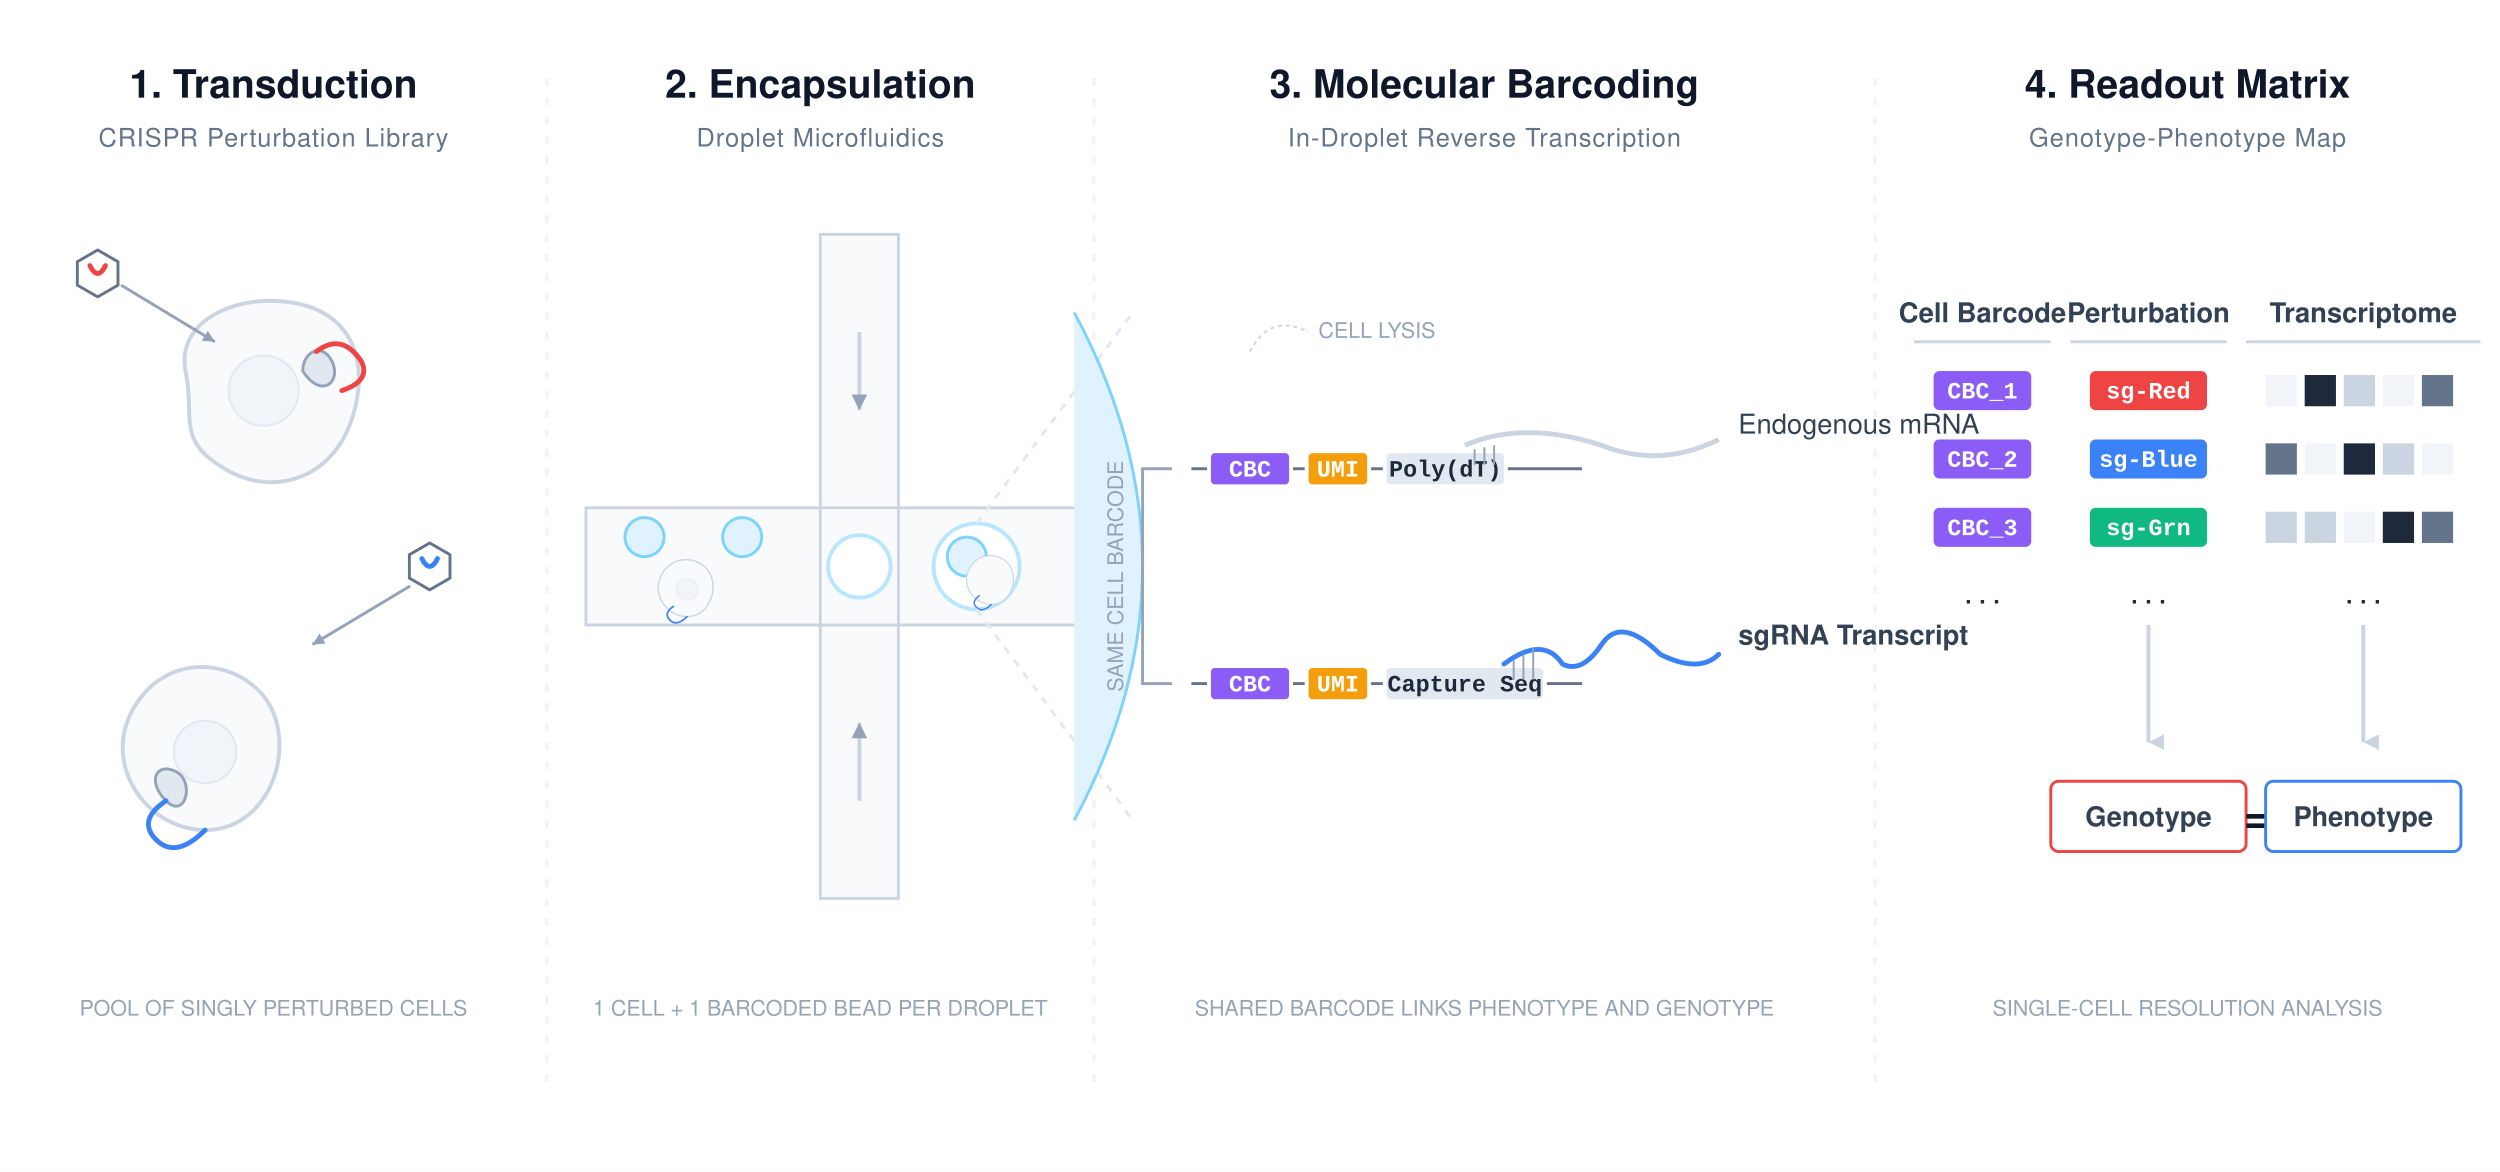
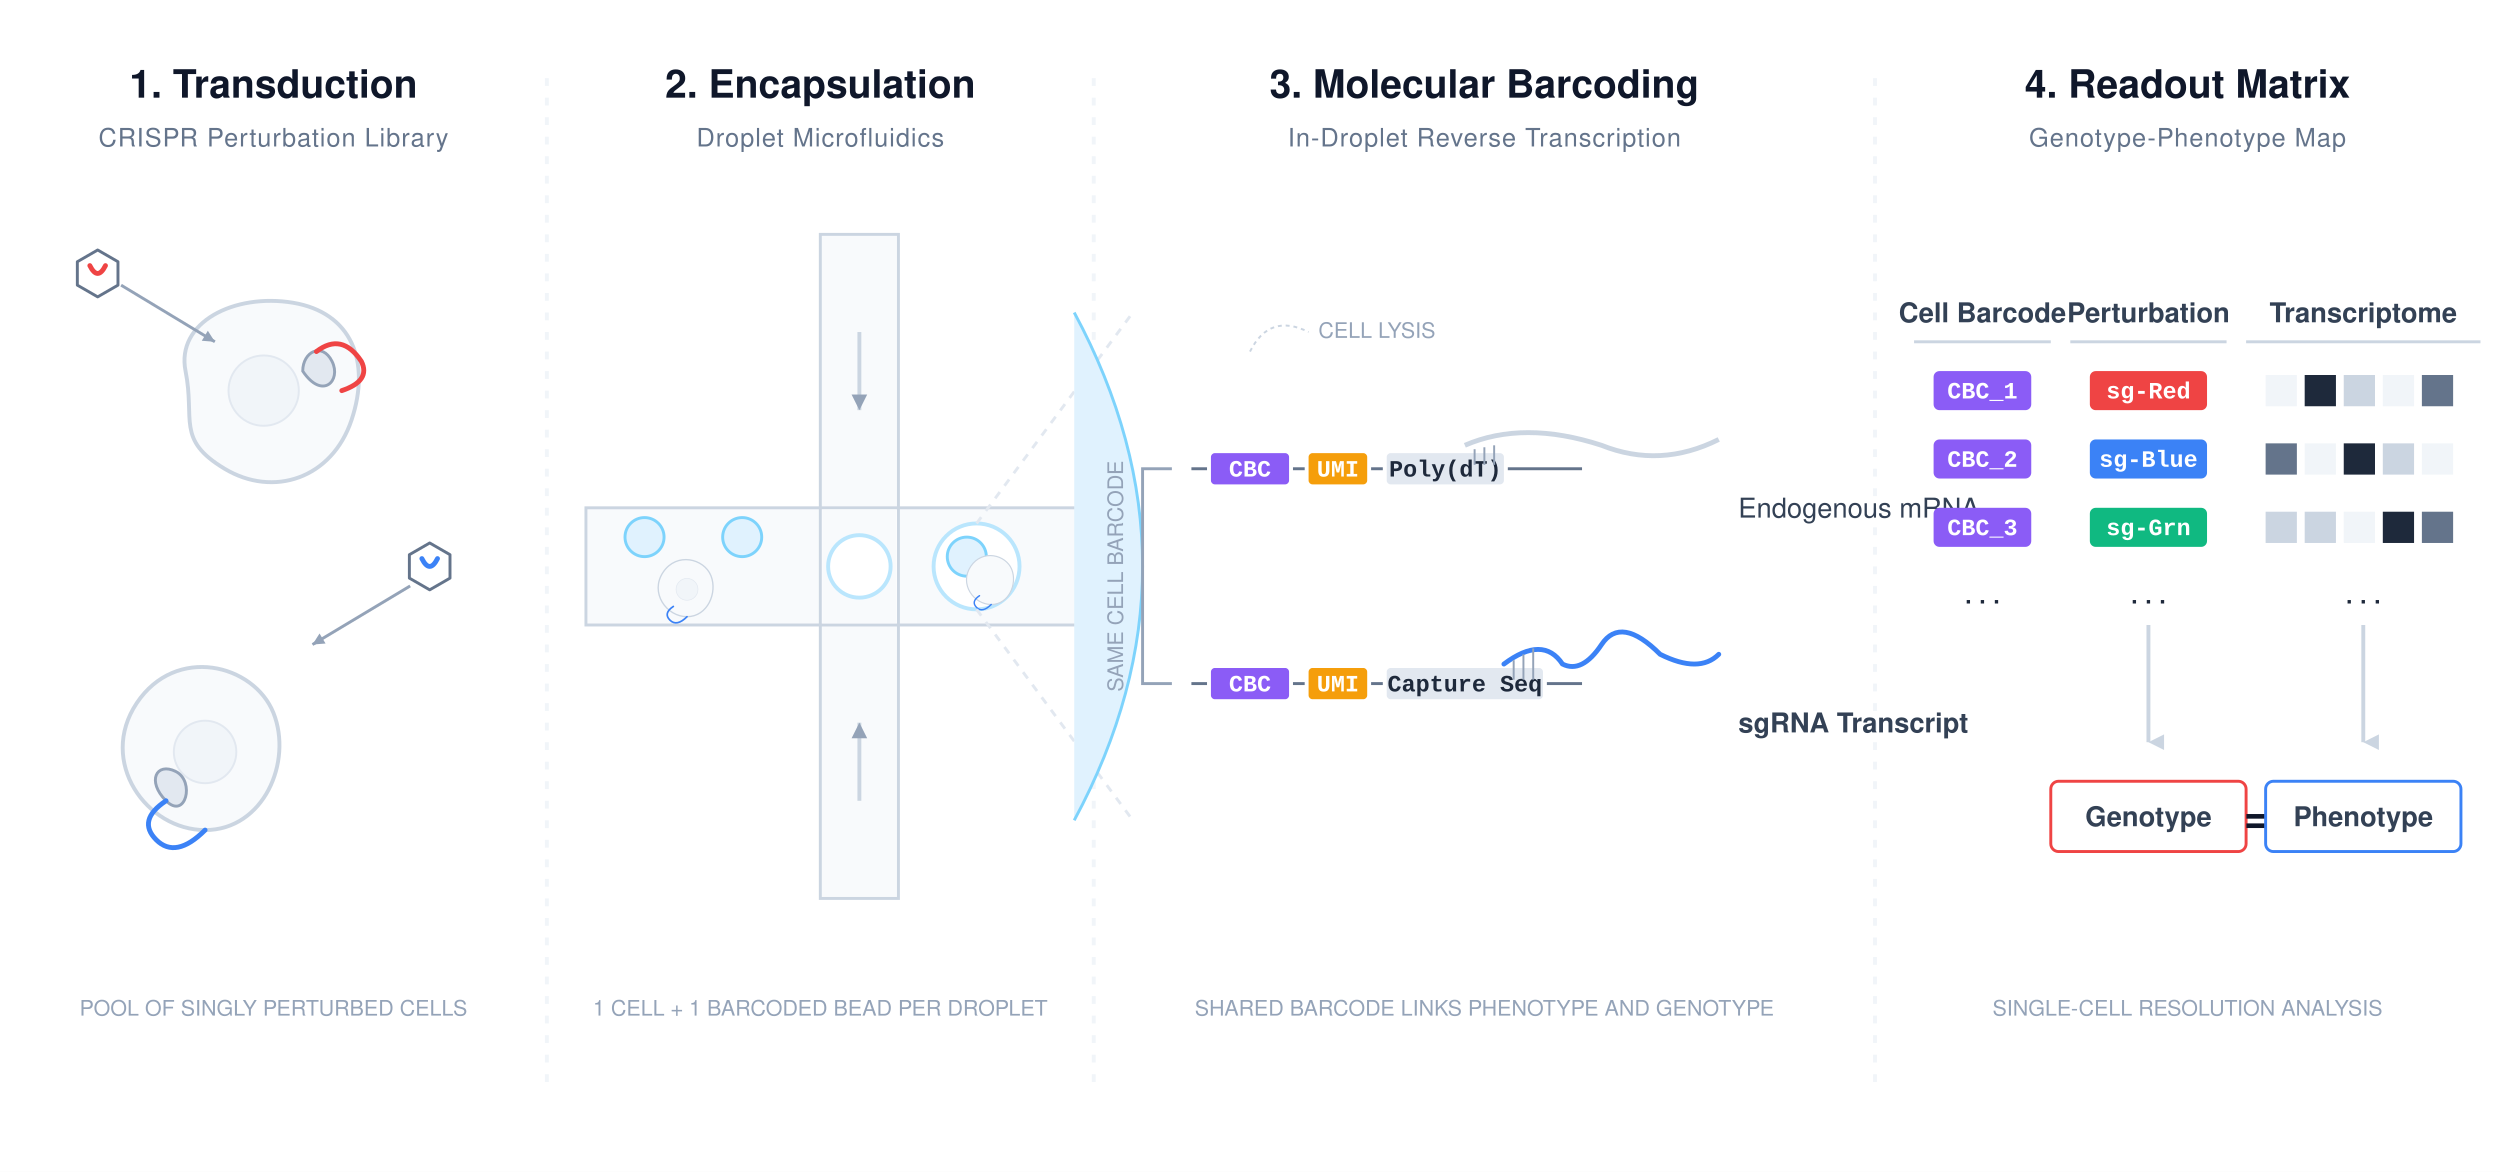
<svg xmlns="http://www.w3.org/2000/svg" width="1280" height="600" viewBox="0 0 1280 600">
  <defs>
    <style>
      .bg { fill: #ffffff; }
      
      /* Typography */
      .title-large { font-family: 'Helvetica Neue', Helvetica, Arial, sans-serif; font-size: 20px; font-weight: 700; fill: #0f172a; }
      .title-sub { font-family: 'Helvetica Neue', Helvetica, Arial, sans-serif; font-size: 13px; font-weight: 500; fill: #64748b; letter-spacing: 0.5px; text-transform: uppercase; }
      .text-body { font-family: 'Helvetica Neue', Helvetica, Arial, sans-serif; font-size: 14px; fill: #334155; }
      .text-tiny { font-family: 'Helvetica Neue', Helvetica, Arial, sans-serif; font-size: 11px; fill: #94a3b8; }
      .text-mono { font-family: 'Courier New', Courier, monospace; font-size: 12px; font-weight: bold; fill: #ffffff; }
      .text-mono-dark { font-family: 'Courier New', Courier, monospace; font-size: 12px; font-weight: bold; fill: #1e293b; }
      
      /* Structural */
      .divider { stroke: #f1f5f9; stroke-width: 2; stroke-dasharray: 4 6; }
      
      /* Biological */
      .cell-membrane { fill: #f8fafc; stroke: #cbd5e1; stroke-width: 2; }
      .cell-nucleus { fill: #f1f5f9; stroke: #e2e8f0; stroke-width: 1; }
      .cas9 { fill: #e2e8f0; stroke: #94a3b8; stroke-width: 1.5; }
      .virus { fill: #ffffff; stroke: #64748b; stroke-width: 1.5; stroke-linejoin: round; }
      
      /* Guides */
      .guide-red { stroke: #ef4444; fill: none; stroke-width: 2.5; stroke-linecap: round; }
      .guide-blue { stroke: #3b82f6; fill: none; stroke-width: 2.5; stroke-linecap: round; }
      .guide-green { stroke: #10b981; fill: none; stroke-width: 2.5; stroke-linecap: round; }
      
      /* Fill colors for boxes */
      .fill-red { fill: #ef4444; }
      .fill-blue { fill: #3b82f6; }
      .fill-green { fill: #10b981; }
      .fill-cbc { fill: #8b5cf6; }
      .fill-umi { fill: #f59e0b; }
      .fill-handle { fill: #e2e8f0; }

      /* Microfluidics */
      .channel { fill: #f8fafc; stroke: #cbd5e1; stroke-width: 1.5; }
      .droplet { fill: #ffffff; stroke: #bae6fd; stroke-width: 2; }
      .bead { fill: #e0f2fe; stroke: #7dd3fc; stroke-width: 1.5; }
      
      /* Heatmap */
      .hm-0 { fill: #f1f5f9; }
      .hm-1 { fill: #cbd5e1; }
      .hm-2 { fill: #64748b; }
      .hm-3 { fill: #1e293b; }
    </style>
    <marker id="arrow" viewBox="0 0 10 10" refX="8" refY="5" markerWidth="5" markerHeight="5" orient="auto-start-reverse">
      <path d="M 0 1 L 8 5 L 0 9 z" fill="#94a3b8" />
    </marker>
    <marker id="arrow-down" viewBox="0 0 10 10" refX="5" refY="8" markerWidth="5" markerHeight="5" orient="auto-start-reverse">
      <path d="M 1 0 L 5 8 L 9 0 z" fill="#cbd5e1" />
    </marker>
  </defs>
  <rect class="bg" width="1280" height="600" />
  <line class="divider" x1="280" y1="40" x2="280" y2="560" />
  <line class="divider" x1="560" y1="40" x2="560" y2="560" />
  <line class="divider" x1="960" y1="40" x2="960" y2="560" />
  <g transform="translate(0, 0)">
    <text class="title-large" x="140" y="50" text-anchor="middle">1. Transduction</text>
    <text class="title-sub" x="140" y="75" text-anchor="middle">CRISPR Perturbation Library</text>
    <g transform="translate(140, 200)">
      <path class="cell-membrane" d="M-45,-10 C-50,-35 -20,-50 10,-45 C40,-40 50,-15 40,15 C30,45 0,55 -25,40 C-50,25 -40,15 -45,-10 Z" />
      <circle class="cell-nucleus" cx="-5" cy="0" r="18" />
      <path class="cas9" d="M15,-10 C15,-20 25,-25 30,-15 C35,-5 25,5 15,-10 Z" />
      <path class="guide-red" d="M22,-20 Q35,-30 45,-15 Q50,-5 35,0" />
    </g>
    <g transform="translate(100, 380)">
      <path class="cell-membrane" d="M-30,-20 C-10,-50 30,-40 40,-15 C50,10 35,45 5,45 C-25,45 -50,10 -30,-20 Z" />
      <circle class="cell-nucleus" cx="5" cy="5" r="16" />
      <path class="cas9" d="M-10,15 C-20,10 -25,20 -15,30 C-5,40 0,20 -10,15 Z" />
      <path class="guide-blue" d="M-15,30 Q-30,40 -20,50 Q-10,60 5,45" />
    </g>
    <g transform="translate(50, 140)">
      <polygon class="virus" points="0,-12 10.4,-6 10.4,6 0,12 -10.4,6 -10.4,-6" />
      <path class="guide-red" d="M-4,-4 Q0,4 4,-4" stroke-width="1.5" />
      <path d="M 12,6 L 60,35" stroke="#94a3b8" stroke-width="1.5" marker-end="url(#arrow)" />
    </g>
    <g transform="translate(220, 290)">
      <polygon class="virus" points="0,-12 10.4,-6 10.4,6 0,12 -10.4,6 -10.4,-6" />
      <path class="guide-blue" d="M-4,-4 Q0,4 4,-4" stroke-width="1.5" />
      <path d="M -10,10 L -60,40" stroke="#94a3b8" stroke-width="1.5" marker-end="url(#arrow)" />
    </g>
    <text class="text-tiny" x="140" y="520" text-anchor="middle">POOL OF SINGLY PERTURBED CELLS</text>
  </g>
  <g transform="translate(280, 0)">
    <text class="title-large" x="140" y="50" text-anchor="middle">2. Encapsulation</text>
    <text class="title-sub" x="140" y="75" text-anchor="middle">Droplet Microfluidics</text>
    <path class="channel" d="M 20,260 L 140,260 L 140,320 L 20,320 Z" />
    <path class="channel" d="M 140,120 L 140,260 L 180,260 L 180,120 Z" />
    <path class="channel" d="M 140,460 L 140,320 L 180,320 L 180,460 Z" />
    <path class="channel" d="M 180,260 L 280,260 L 280,320 L 180,320 Z" />
    <rect x="141" y="261" width="38" height="58" fill="#f8fafc" />
    <path d="M 160,170 L 160,210" stroke="#cbd5e1" stroke-width="2" marker-end="url(#arrow)" />
    <path d="M 160,410 L 160,370" stroke="#cbd5e1" stroke-width="2" marker-end="url(#arrow)" />
    <circle class="bead" cx="50" cy="275" r="10" />
    <circle class="bead" cx="100" cy="275" r="10" />
    <g transform="translate(70, 300) scale(0.35)">
      <path class="cell-membrane" d="M-30,-20 C-10,-50 30,-40 40,-15 C50,10 35,45 5,45 C-25,45 -50,10 -30,-20 Z" />
      <circle class="cell-nucleus" cx="5" cy="5" r="16" />
      <path class="guide-blue" d="M-15,30 Q-30,40 -20,50 Q-10,60 5,45" stroke-width="4" />
    </g>
    <circle class="droplet" cx="160" cy="290" r="16" />
    <g transform="translate(220, 290)">
      <circle class="droplet" cx="0" cy="0" r="22" />
      <circle class="bead" cx="-5" cy="-5" r="10" />
      <g transform="translate(6, 6) scale(0.3)">
        <path class="cell-membrane" d="M-30,-20 C-10,-50 30,-40 40,-15 C50,10 35,45 5,45 C-25,45 -50,10 -30,-20 Z" />
        <path class="guide-blue" d="M-15,30 Q-30,40 -20,50 Q-10,60 5,45" stroke-width="5" />
      </g>
    </g>
    <path d="M 220,268 L 300,160" stroke="#e2e8f0" stroke-width="1.5" stroke-dasharray="4 4" fill="none" />
    <path d="M 220,312 L 300,420" stroke="#e2e8f0" stroke-width="1.5" stroke-dasharray="4 4" fill="none" />
    <text class="text-tiny" x="140" y="520" text-anchor="middle">1 CELL + 1 BARCODED BEAD PER DROPLET</text>
  </g>
  <g transform="translate(560, 0)">
    <text class="title-large" x="200" y="50" text-anchor="middle">3. Molecular Barcoding</text>
    <text class="title-sub" x="200" y="75" text-anchor="middle">In-Droplet Reverse Transcription</text>
    <path class="bead" d="M -10,160 Q 60,290 -10,420" stroke-width="2" />
    <path d="M 80,180 Q 90,160 110,170" stroke="#cbd5e1" stroke-width="1" fill="none" stroke-dasharray="2 2" />
    <text class="text-tiny" x="115" y="173" fill="#64748b">CELL LYSIS</text>
    <path d="M 40,240 L 25,240 L 25,350 L 40,350" stroke="#94a3b8" stroke-width="1.5" fill="none" />
    <text class="text-tiny" x="15" y="295" transform="rotate(-90 15 295)" text-anchor="middle">SAME CELL BARCODE</text>
    <g transform="translate(50, 240)">
      <line x1="0" y1="0" x2="200" y2="0" stroke="#64748b" stroke-width="1.5" />
      <rect class="bg" x="8" y="-10" width="44" height="20" />
      <rect class="fill-cbc" x="10" y="-8" width="40" height="16" rx="2" />
      <text class="text-mono" x="30" y="4" text-anchor="middle">CBC</text>
      <rect class="bg" x="58" y="-10" width="34" height="20" />
      <rect class="fill-umi" x="60" y="-8" width="30" height="16" rx="2" />
      <text class="text-mono" x="75" y="4" text-anchor="middle">UMI</text>
      <rect class="bg" x="98" y="-10" width="64" height="20" />
      <rect class="fill-handle" x="100" y="-8" width="60" height="16" rx="2" />
      <text class="text-mono-dark" x="130" y="4" text-anchor="middle">Poly(dT)</text>
      <path d="M 140,-12 Q 170,-25 210,-12 Q 240,0 270,-15" stroke="#cbd5e1" stroke-width="2.5" fill="none" />
      <line x1="145" y1="-2" x2="145" y2="-10" stroke="#94a3b8" />
      <line x1="150" y1="-2" x2="150" y2="-11" stroke="#94a3b8" />
      <line x1="155" y1="-2" x2="155" y2="-12" stroke="#94a3b8" />
-       <text class="text-body" x="280" y="-18" fill="#475569">Endogenous mRNA</text>
+       <text class="text-body" x="280" y="25" fill="#475569">Endogenous mRNA</text>
    </g>
    <g transform="translate(50, 350)">
      <line x1="0" y1="0" x2="200" y2="0" stroke="#64748b" stroke-width="1.5" />
      <rect class="bg" x="8" y="-10" width="44" height="20" />
      <rect class="fill-cbc" x="10" y="-8" width="40" height="16" rx="2" />
      <text class="text-mono" x="30" y="4" text-anchor="middle">CBC</text>
      <rect class="bg" x="58" y="-10" width="34" height="20" />
      <rect class="fill-umi" x="60" y="-8" width="30" height="16" rx="2" />
      <text class="text-mono" x="75" y="4" text-anchor="middle">UMI</text>
      <rect class="bg" x="98" y="-10" width="84" height="20" />
      <rect class="fill-handle" x="100" y="-8" width="80" height="16" rx="2" />
      <text class="text-mono-dark" x="140" y="4" text-anchor="middle">Capture Seq</text>
      <path class="guide-blue" d="M 160,-10 Q 180,-25 190,-10 Q 200,-5 210,-20 Q 220,-35 240,-15 Q 260,-5 270,-15" />
      <line x1="165" y1="-2" x2="165" y2="-12" stroke="#94a3b8" />
      <line x1="170" y1="-2" x2="170" y2="-15" stroke="#94a3b8" />
      <line x1="175" y1="-2" x2="175" y2="-18" stroke="#94a3b8" />
-       <text class="text-body" x="280" y="-20" fill="#3b82f6" font-weight="bold">sgRNA Transcript</text>
+       <text class="text-body" x="280" y="25" fill="#3b82f6" font-weight="bold">sgRNA Transcript</text>
    </g>
    <text class="text-tiny" x="200" y="520" text-anchor="middle">SHARED BARCODE LINKS PHENOTYPE AND GENOTYPE</text>
  </g>
  <g transform="translate(960, 0)">
    <text class="title-large" x="160" y="50" text-anchor="middle">4. Readout Matrix</text>
    <text class="title-sub" x="160" y="75" text-anchor="middle">Genotype-Phenotype Map</text>
    <g transform="translate(20, 180)">
      <text class="text-body" font-weight="bold" x="35" y="-15" text-anchor="middle">Cell Barcode</text>
      <text class="text-body" font-weight="bold" x="120" y="-15" text-anchor="middle">Perturbation</text>
      <text class="text-body" font-weight="bold" x="230" y="-15" text-anchor="middle">Transcriptome</text>
      <line x1="0" y1="-5" x2="70" y2="-5" stroke="#cbd5e1" stroke-width="1.5" />
      <line x1="80" y1="-5" x2="160" y2="-5" stroke="#cbd5e1" stroke-width="1.5" />
      <line x1="170" y1="-5" x2="290" y2="-5" stroke="#cbd5e1" stroke-width="1.5" />
      <g transform="translate(0, 10)">
        <rect class="fill-cbc" x="10" y="0" width="50" height="20" rx="3" />
        <text class="text-mono" x="35" y="14" text-anchor="middle">CBC_1</text>
        <rect class="fill-red" x="90" y="0" width="60" height="20" rx="3" />
        <text class="text-mono" x="120" y="14" text-anchor="middle">sg-Red</text>
        <rect class="hm-0" x="180" y="2" width="16" height="16" />
        <rect class="hm-3" x="200" y="2" width="16" height="16" />
        <rect class="hm-1" x="220" y="2" width="16" height="16" />
        <rect class="hm-0" x="240" y="2" width="16" height="16" />
        <rect class="hm-2" x="260" y="2" width="16" height="16" />
      </g>
      <g transform="translate(0, 45)">
        <rect class="fill-cbc" x="10" y="0" width="50" height="20" rx="3" />
        <text class="text-mono" x="35" y="14" text-anchor="middle">CBC_2</text>
        <rect class="fill-blue" x="90" y="0" width="60" height="20" rx="3" />
        <text class="text-mono" x="120" y="14" text-anchor="middle">sg-Blue</text>
        <rect class="hm-2" x="180" y="2" width="16" height="16" />
        <rect class="hm-0" x="200" y="2" width="16" height="16" />
        <rect class="hm-3" x="220" y="2" width="16" height="16" />
        <rect class="hm-1" x="240" y="2" width="16" height="16" />
        <rect class="hm-0" x="260" y="2" width="16" height="16" />
      </g>
      <g transform="translate(0, 80)">
        <rect class="fill-cbc" x="10" y="0" width="50" height="20" rx="3" />
        <text class="text-mono" x="35" y="14" text-anchor="middle">CBC_3</text>
        <rect class="fill-green" x="90" y="0" width="60" height="20" rx="3" />
        <text class="text-mono" x="120" y="14" text-anchor="middle">sg-Grn</text>
        <rect class="hm-1" x="180" y="2" width="16" height="16" />
        <rect class="hm-1" x="200" y="2" width="16" height="16" />
        <rect class="hm-0" x="220" y="2" width="16" height="16" />
        <rect class="hm-3" x="240" y="2" width="16" height="16" />
        <rect class="hm-2" x="260" y="2" width="16" height="16" />
      </g>
      <g transform="translate(0, 115)">
        <text class="text-mono-dark" x="35" y="14" text-anchor="middle">...</text>
        <text class="text-mono-dark" x="120" y="14" text-anchor="middle">...</text>
        <text class="text-mono-dark" x="230" y="14" text-anchor="middle">...</text>
      </g>
    </g>
    <path d="M 140,320 L 140,380" stroke="#cbd5e1" stroke-width="2" marker-end="url(#arrow-down)" />
    <path d="M 250,320 L 250,380" stroke="#cbd5e1" stroke-width="2" marker-end="url(#arrow-down)" />
    <rect x="90" y="400" width="100" height="36" rx="4" fill="#ffffff" stroke="#ef4444" stroke-width="1.5" />
    <text class="text-body" font-weight="bold" x="140" y="423" text-anchor="middle" fill="#dc2626">Genotype</text>
    <text class="title-large" x="195" y="425" text-anchor="middle" fill="#94a3b8">=</text>
    <rect x="200" y="400" width="100" height="36" rx="4" fill="#ffffff" stroke="#3b82f6" stroke-width="1.5" />
    <text class="text-body" font-weight="bold" x="250" y="423" text-anchor="middle" fill="#2563eb">Phenotype</text>
    <text class="text-tiny" x="160" y="520" text-anchor="middle">SINGLE-CELL RESOLUTION ANALYSIS</text>
  </g>
</svg>
